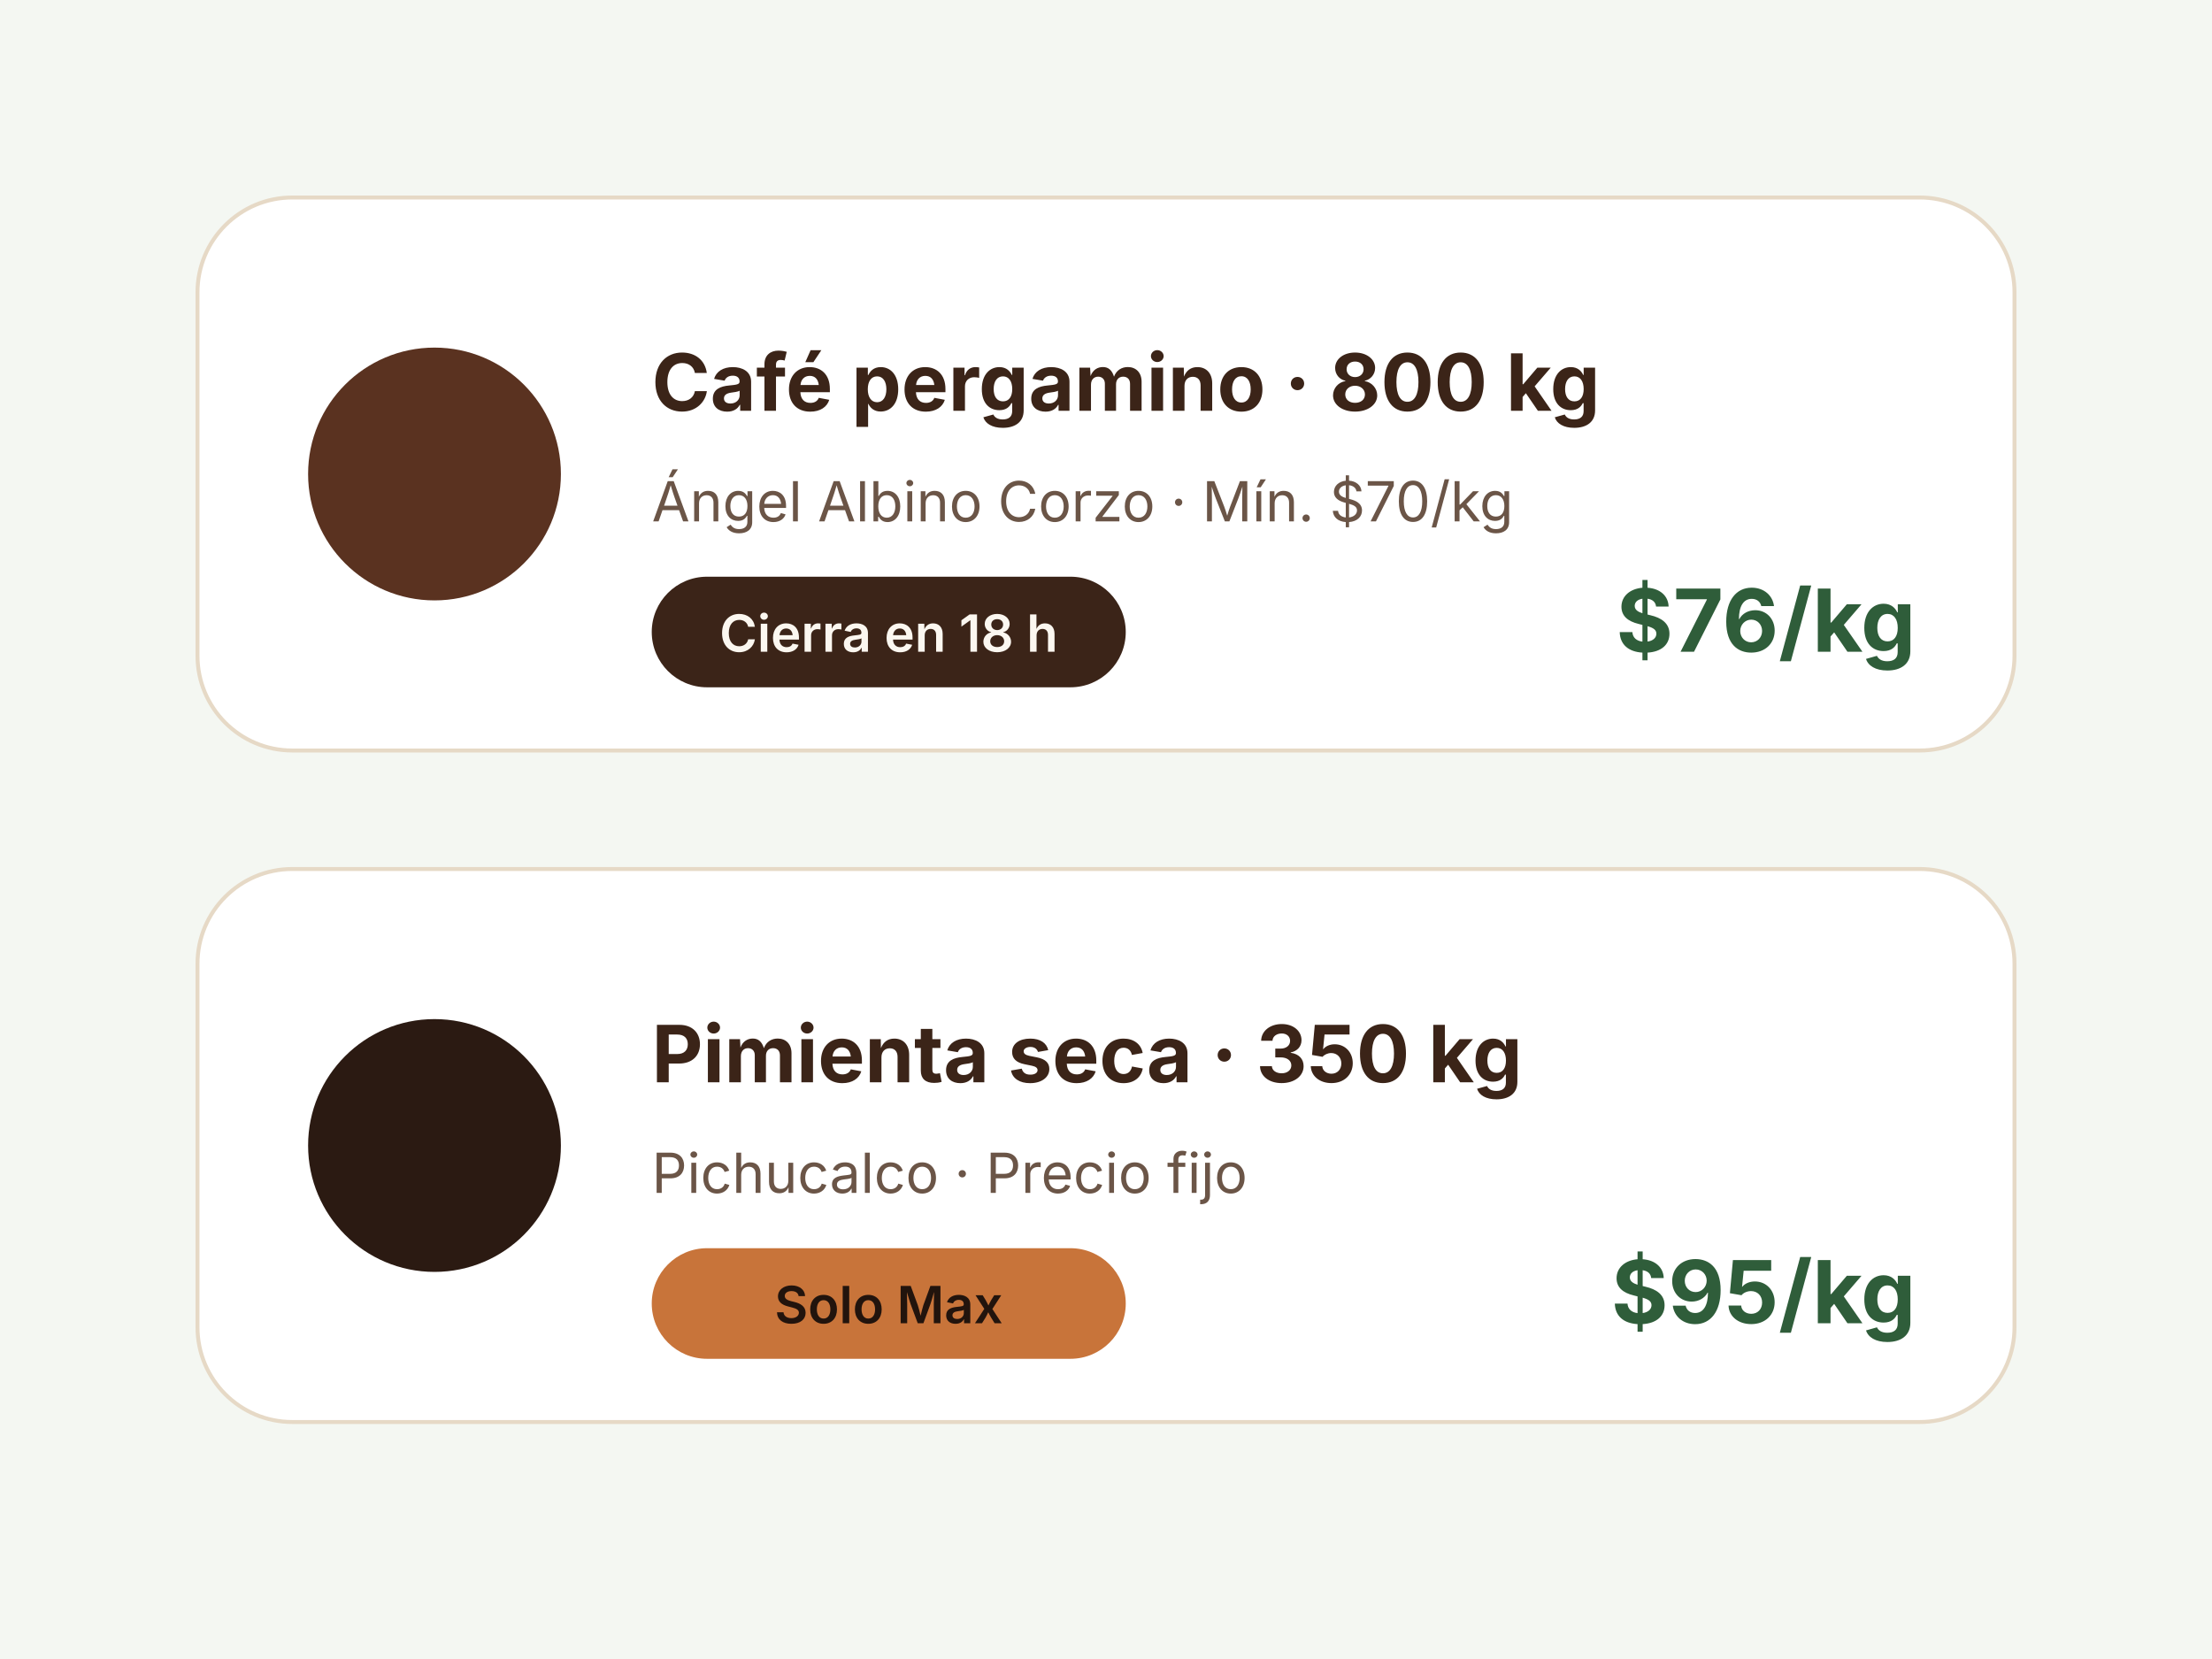
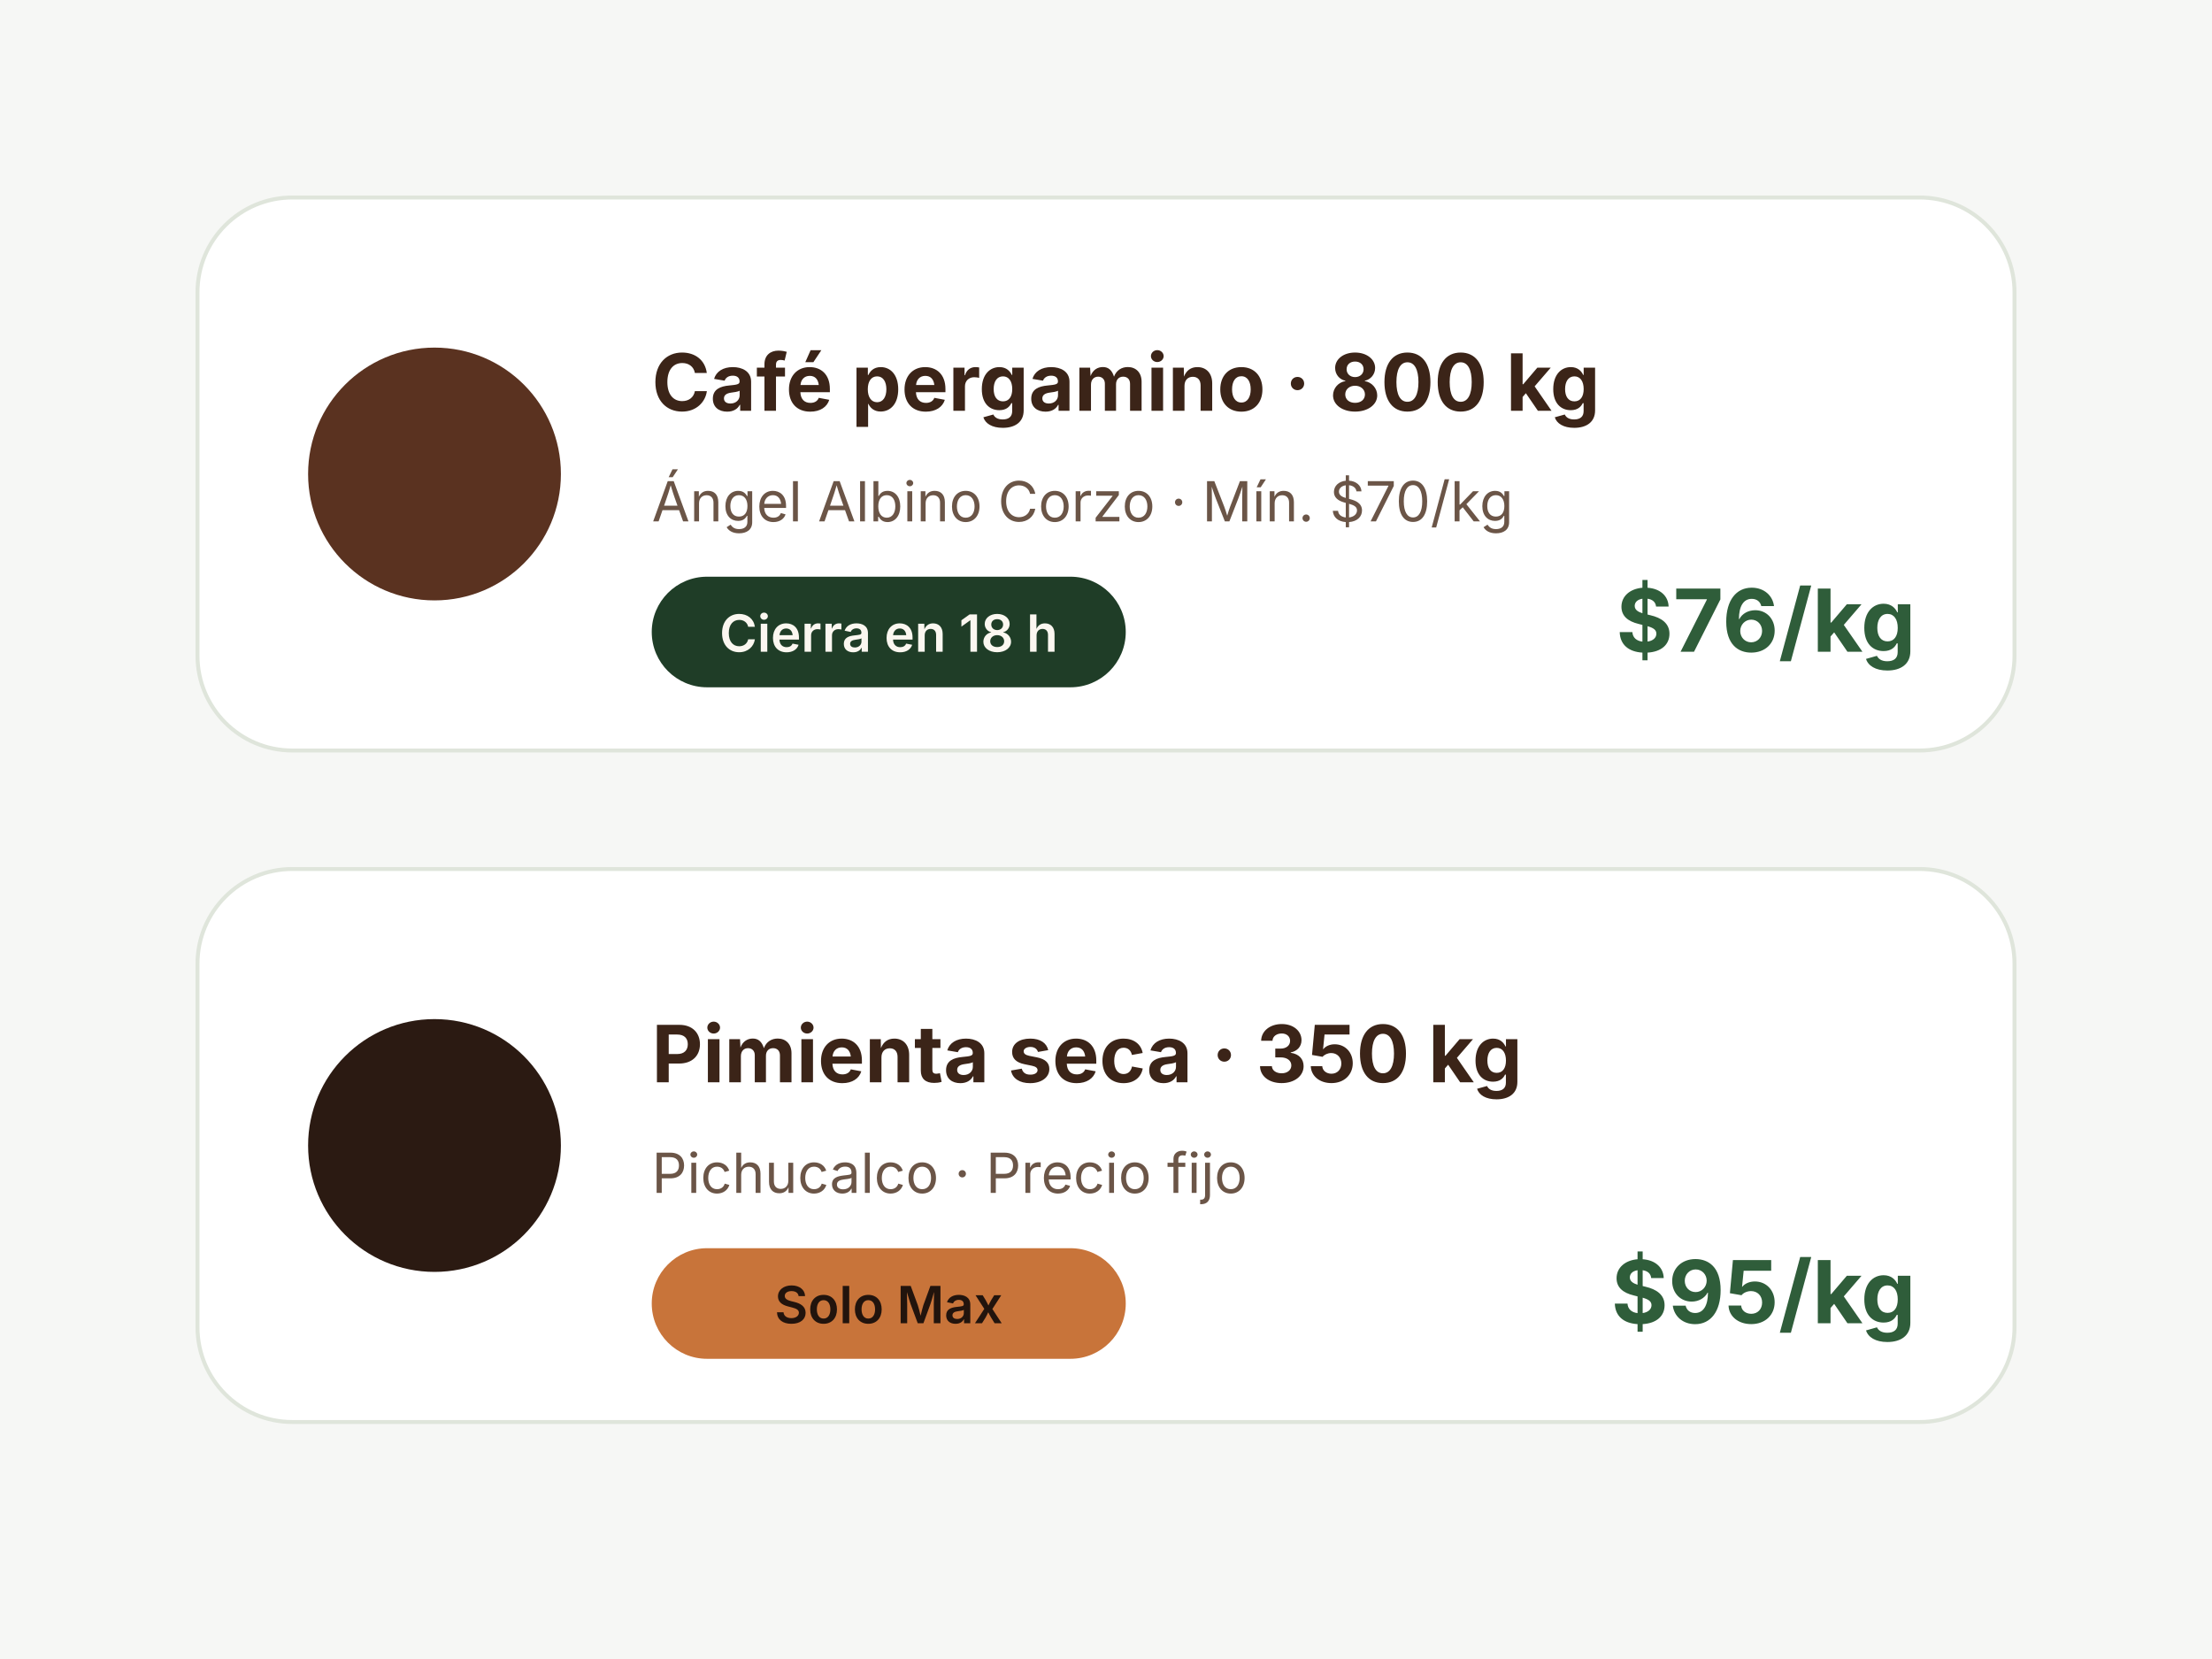
<svg xmlns="http://www.w3.org/2000/svg" viewBox="0 0 560 420" font-family="Inter, -apple-system, Segoe UI, Roboto, sans-serif">
-   <rect width="560" height="420" fill="#f4f7f2" />
-   <rect x="50" y="50" width="460" height="140" rx="24" fill="#fff" stroke="#e6d9c6" />
+   <rect width="560" height="420" fill="#f6f7f5" />
+   <rect x="50" y="50" width="460" height="140" rx="24" fill="#ffffff" stroke="#dfe5db" />
  <circle cx="110" cy="120" r="32" fill="#5a3220" />
  <text x="165" y="104" font-size="20" font-weight="700" fill="#3b2418">Café pergamino · 800 kg</text>
  <text x="165" y="132" font-size="14" fill="#6b5547">Ángel Albino Corzo · Mín. $70/kg</text>
-   <rect x="165" y="146" width="120" height="28" rx="14" fill="#3b2418" />
+   <rect x="165" y="146" width="120" height="28" rx="14" fill="#1f3d27" />
  <text x="225" y="165" font-size="13" font-weight="600" fill="#fbf7f0" text-anchor="middle">Cierra en 18 h</text>
  <text x="485" y="165" font-size="22" font-weight="700" fill="#2f5d3a" text-anchor="end">$76/kg</text>
-   <rect x="50" y="220" width="460" height="140" rx="24" fill="#fff" stroke="#e6d9c6" />
+   <rect x="50" y="220" width="460" height="140" rx="24" fill="#ffffff" stroke="#dfe5db" />
  <circle cx="110" cy="290" r="32" fill="#2b1a12" />
  <text x="165" y="274" font-size="20" font-weight="700" fill="#3b2418">Pimienta seca · 350 kg</text>
  <text x="165" y="302" font-size="14" fill="#6b5547">Pichucalco · Precio fijo</text>
  <rect x="165" y="316" width="120" height="28" rx="14" fill="#c8743a" />
  <text x="225" y="335" font-size="13" font-weight="600" fill="#22140d" text-anchor="middle">Solo Max</text>
  <text x="485" y="335" font-size="22" font-weight="700" fill="#2f5d3a" text-anchor="end">$95/kg</text>
</svg>
